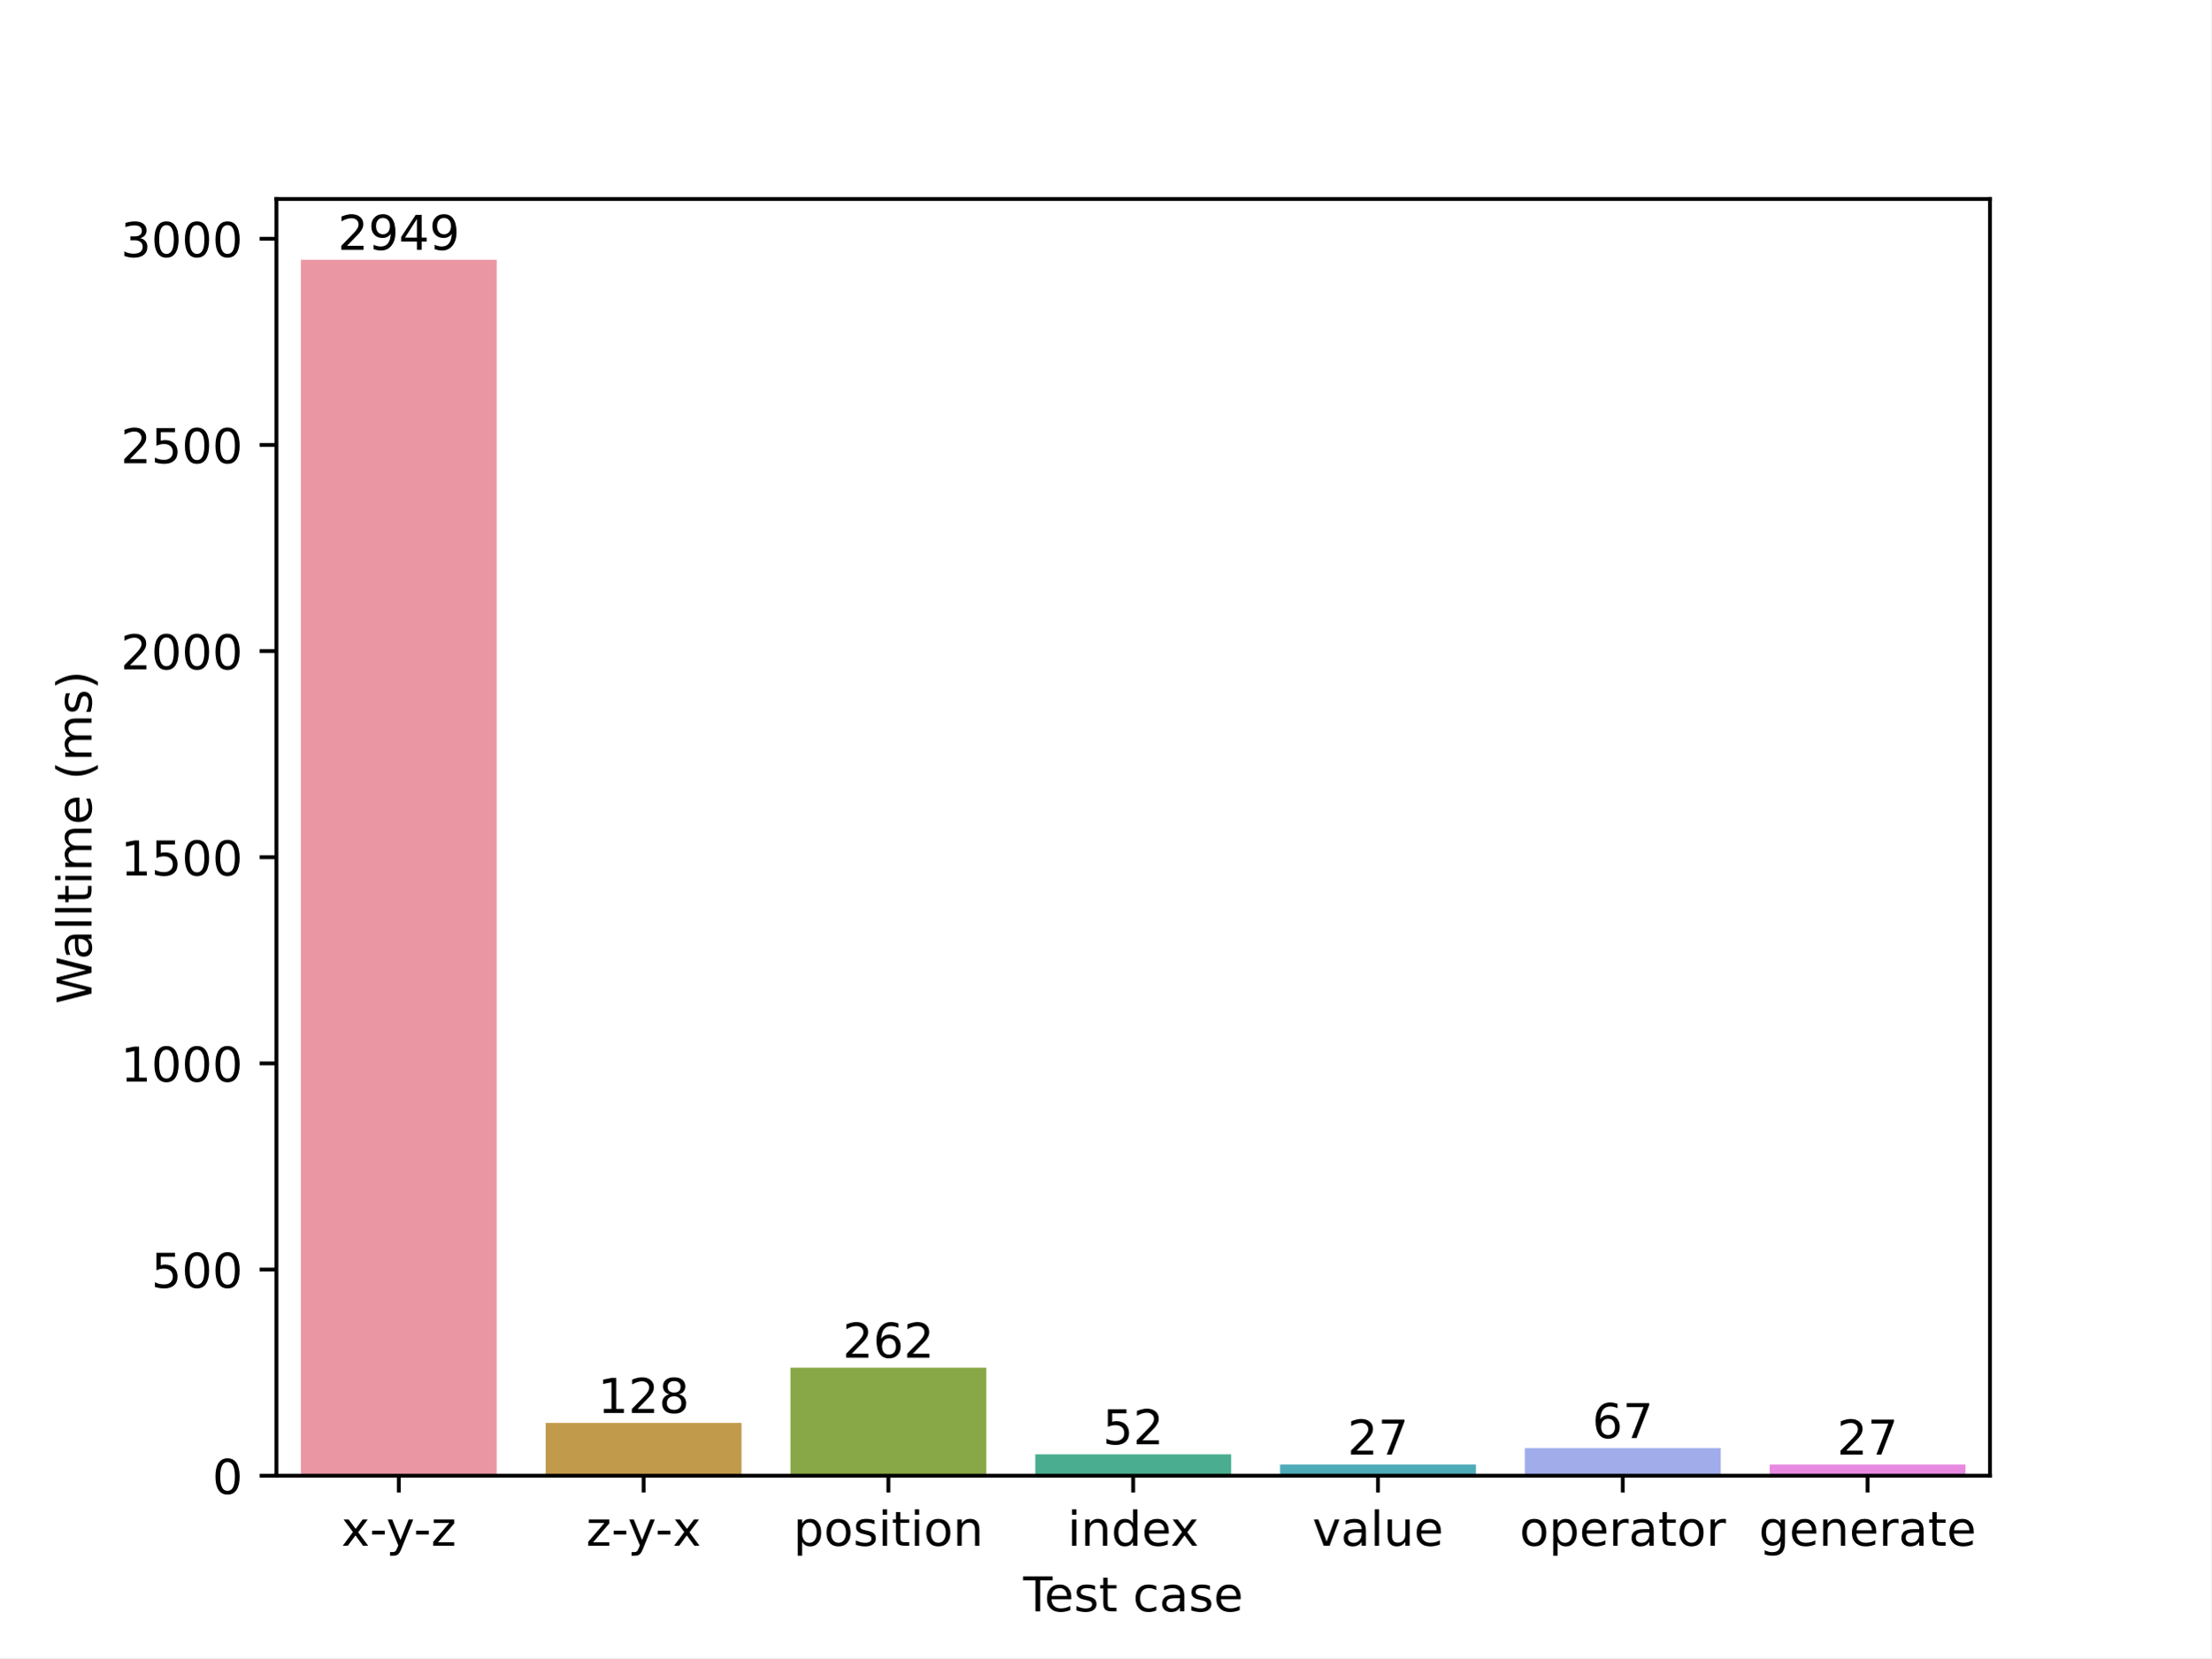
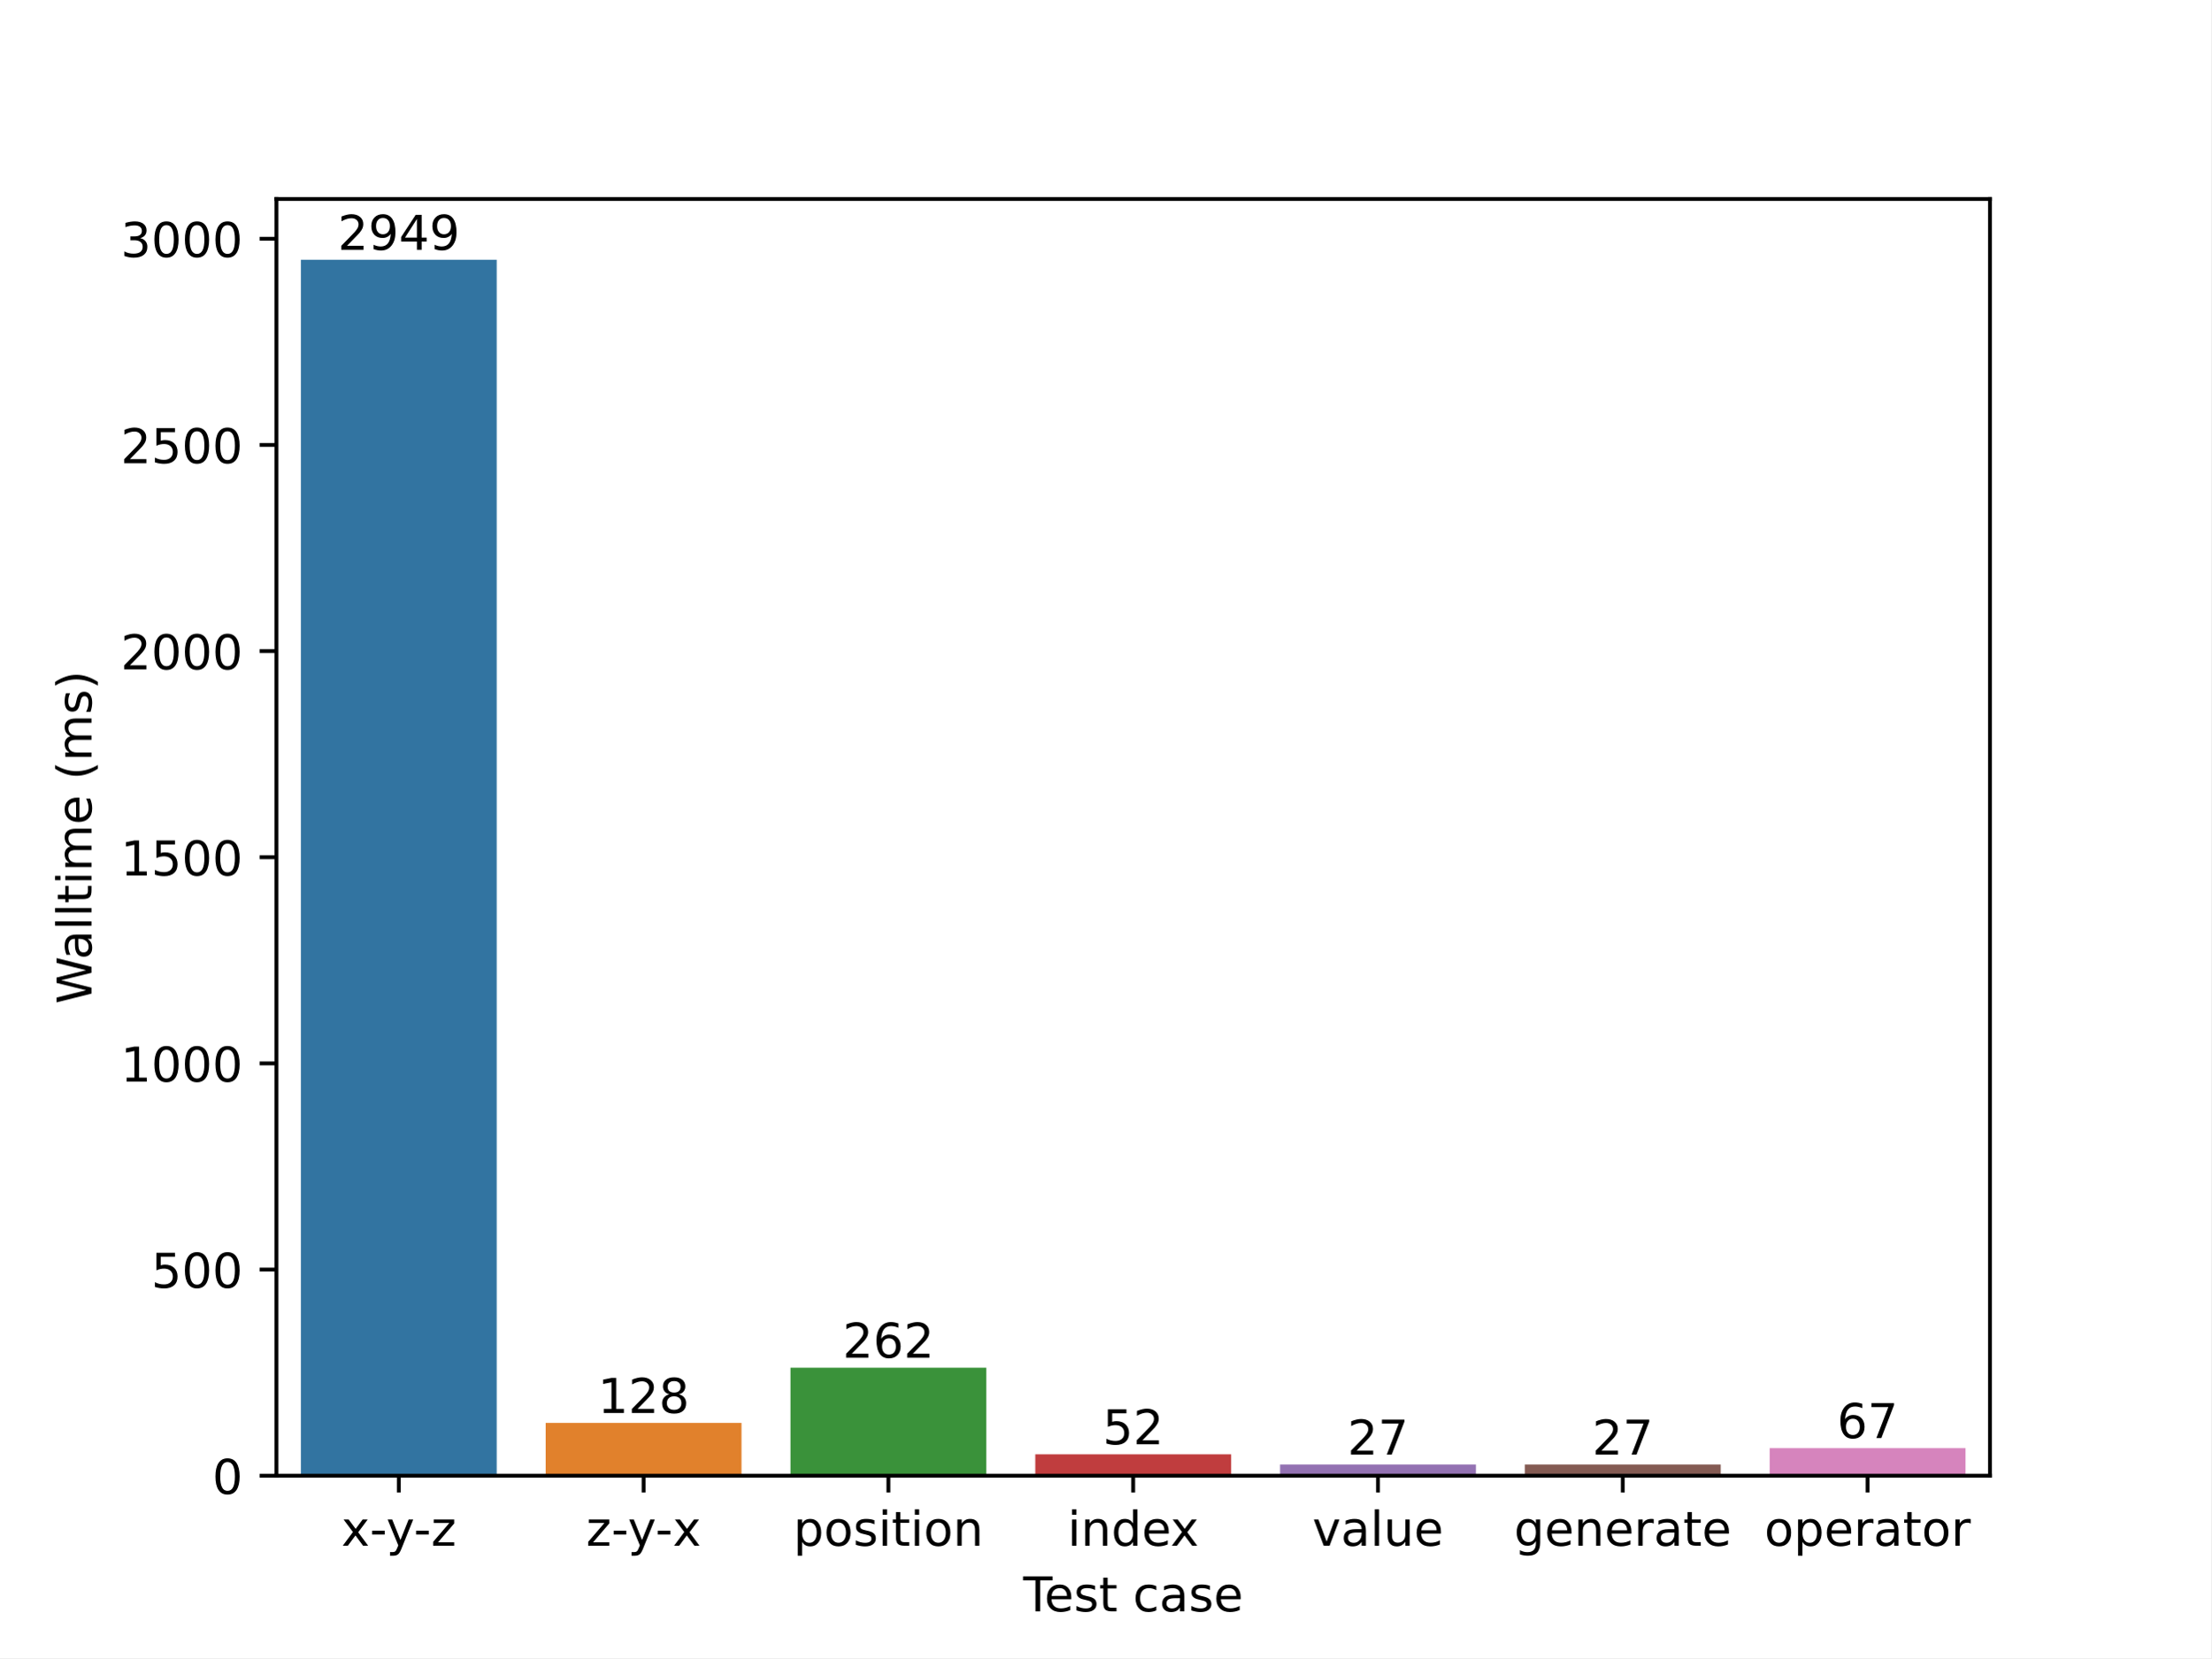
<svg xmlns="http://www.w3.org/2000/svg" xmlns:xlink="http://www.w3.org/1999/xlink" width="460.8pt" height="345.6pt" viewBox="0 0 460.8 345.6" version="1.1">
  <defs>
    <style type="text/css">*{stroke-linejoin: round; stroke-linecap: butt}</style>
  </defs>
  <g id="figure_1">
    <g id="patch_1">
      <path d="M 0 345.6  L 460.8 345.6  L 460.8 0  L 0 0  z " style="fill: #ffffff" />
    </g>
    <g id="axes_1">
      <g id="patch_2">
        <path d="M 57.6 307.584  L 414.72 307.584  L 414.72 41.472  L 57.6 41.472  z " style="fill: #ffffff" />
      </g>
      <g id="patch_3">
-         <path d="M 62.702 307.584  L 103.515 307.584  L 103.515 54.144  L 62.702 54.144  z " clip-path="url(#p361989923f)" style="fill: #ea96a3" />
+         <path d="M 62.702 307.584  L 103.515 307.584  L 103.515 54.144  L 62.702 54.144  z " clip-path="url(#pf666630406)" style="fill: #3274a1" />
      </g>
      <g id="patch_4">
-         <path d="M 113.719 307.584  L 154.533 307.584  L 154.533 296.584  L 113.719 296.584  z " clip-path="url(#p361989923f)" style="fill: #c29a4b" />
+         <path d="M 113.719 307.584  L 154.533 307.584  L 154.533 296.584  L 113.719 296.584  z " clip-path="url(#pf666630406)" style="fill: #e1812c" />
      </g>
      <g id="patch_5">
-         <path d="M 164.736 307.584  L 205.55 307.584  L 205.55 285.067  L 164.736 285.067  z " clip-path="url(#p361989923f)" style="fill: #88a746" />
+         <path d="M 164.736 307.584  L 205.55 307.584  L 205.55 285.067  L 164.736 285.067  z " clip-path="url(#pf666630406)" style="fill: #3a923a" />
      </g>
      <g id="patch_6">
-         <path d="M 215.753 307.584  L 256.567 307.584  L 256.567 303.115  L 215.753 303.115  z " clip-path="url(#p361989923f)" style="fill: #4aad8f" />
+         <path d="M 215.753 307.584  L 256.567 307.584  L 256.567 303.115  L 215.753 303.115  z " clip-path="url(#pf666630406)" style="fill: #c03d3e" />
      </g>
      <g id="patch_7">
-         <path d="M 266.77 307.584  L 307.584 307.584  L 307.584 305.264  L 266.77 305.264  z " clip-path="url(#p361989923f)" style="fill: #4eabb8" />
+         <path d="M 266.77 307.584  L 307.584 307.584  L 307.584 305.264  L 266.77 305.264  z " clip-path="url(#pf666630406)" style="fill: #9372b2" />
      </g>
      <g id="patch_8">
-         <path d="M 317.787 307.584  L 358.601 307.584  L 358.601 301.826  L 317.787 301.826  z " clip-path="url(#p361989923f)" style="fill: #a0adea" />
+         <path d="M 317.787 307.584  L 358.601 307.584  L 358.601 305.264  L 317.787 305.264  z " clip-path="url(#pf666630406)" style="fill: #845b53" />
      </g>
      <g id="patch_9">
-         <path d="M 368.805 307.584  L 409.618 307.584  L 409.618 305.264  L 368.805 305.264  z " clip-path="url(#p361989923f)" style="fill: #e78ae0" />
+         <path d="M 368.805 307.584  L 409.618 307.584  L 409.618 301.826  L 368.805 301.826  z " clip-path="url(#pf666630406)" style="fill: #d684bd" />
      </g>
      <g id="matplotlib.axis_1">
        <g id="xtick_1">
          <g id="line2d_1">
            <defs>
-               <path id="maf562fe279" d="M 0 0  L 0 3.5  " style="stroke: #000000; stroke-width: 0.8" />
+               <path id="m573d199647" d="M 0 0  L 0 3.5  " style="stroke: #000000; stroke-width: 0.8" />
            </defs>
            <g>
-               <use xlink:href="#maf562fe279" x="83.109" y="307.584" style="stroke: #000000; stroke-width: 0.8" />
+               <use xlink:href="#m573d199647" x="83.109" y="307.584" style="stroke: #000000; stroke-width: 0.8" />
            </g>
          </g>
          <g id="text_1">
            <g transform="translate(71.13279 322.1824)scale(0.1 -0.1)">
              <defs>
                <path id="DejaVuSans-78" d="M 3513 3500  L 2247 1797  L 3578 0  L 2900 0  L 1881 1375  L 863 0  L 184 0  L 1544 1831  L 300 3500  L 978 3500  L 1906 2253  L 2834 3500  L 3513 3500  z " transform="scale(0.015625)" />
                <path id="DejaVuSans-2d" d="M 313 2009  L 1997 2009  L 1997 1497  L 313 1497  L 313 2009  z " transform="scale(0.015625)" />
                <path id="DejaVuSans-79" d="M 2059 -325  Q 1816 -950 1584 -1140  Q 1353 -1331 966 -1331  L 506 -1331  L 506 -850  L 844 -850  Q 1081 -850 1212 -737  Q 1344 -625 1503 -206  L 1606 56  L 191 3500  L 800 3500  L 1894 763  L 2988 3500  L 3597 3500  L 2059 -325  z " transform="scale(0.015625)" />
                <path id="DejaVuSans-7a" d="M 353 3500  L 3084 3500  L 3084 2975  L 922 459  L 3084 459  L 3084 0  L 275 0  L 275 525  L 2438 3041  L 353 3041  L 353 3500  z " transform="scale(0.015625)" />
              </defs>
              <use xlink:href="#DejaVuSans-78" />
              <use xlink:href="#DejaVuSans-2d" x="59.18" />
              <use xlink:href="#DejaVuSans-79" x="93.514" />
              <use xlink:href="#DejaVuSans-2d" x="150.943" />
              <use xlink:href="#DejaVuSans-7a" x="187.027" />
            </g>
          </g>
        </g>
        <g id="xtick_2">
          <g id="line2d_2">
            <g>
-               <use xlink:href="#maf562fe279" x="134.126" y="307.584" style="stroke: #000000; stroke-width: 0.8" />
+               <use xlink:href="#m573d199647" x="134.126" y="307.584" style="stroke: #000000; stroke-width: 0.8" />
            </g>
          </g>
          <g id="text_2">
            <g transform="translate(122.1499 322.1824)scale(0.1 -0.1)">
              <use xlink:href="#DejaVuSans-7a" />
              <use xlink:href="#DejaVuSans-2d" x="52.49" />
              <use xlink:href="#DejaVuSans-79" x="86.824" />
              <use xlink:href="#DejaVuSans-2d" x="144.254" />
              <use xlink:href="#DejaVuSans-78" x="180.338" />
            </g>
          </g>
        </g>
        <g id="xtick_3">
          <g id="line2d_3">
            <g>
-               <use xlink:href="#maf562fe279" x="185.143" y="307.584" style="stroke: #000000; stroke-width: 0.8" />
+               <use xlink:href="#m573d199647" x="185.143" y="307.584" style="stroke: #000000; stroke-width: 0.8" />
            </g>
          </g>
          <g id="text_3">
            <g transform="translate(165.3382 322.1824)scale(0.1 -0.1)">
              <defs>
                <path id="DejaVuSans-70" d="M 1159 525  L 1159 -1331  L 581 -1331  L 581 3500  L 1159 3500  L 1159 2969  Q 1341 3281 1617 3432  Q 1894 3584 2278 3584  Q 2916 3584 3314 3078  Q 3713 2572 3713 1747  Q 3713 922 3314 415  Q 2916 -91 2278 -91  Q 1894 -91 1617 61  Q 1341 213 1159 525  z M 3116 1747  Q 3116 2381 2855 2742  Q 2594 3103 2138 3103  Q 1681 3103 1420 2742  Q 1159 2381 1159 1747  Q 1159 1113 1420 752  Q 1681 391 2138 391  Q 2594 391 2855 752  Q 3116 1113 3116 1747  z " transform="scale(0.015625)" />
                <path id="DejaVuSans-6f" d="M 1959 3097  Q 1497 3097 1228 2736  Q 959 2375 959 1747  Q 959 1119 1226 758  Q 1494 397 1959 397  Q 2419 397 2687 759  Q 2956 1122 2956 1747  Q 2956 2369 2687 2733  Q 2419 3097 1959 3097  z M 1959 3584  Q 2709 3584 3137 3096  Q 3566 2609 3566 1747  Q 3566 888 3137 398  Q 2709 -91 1959 -91  Q 1206 -91 779 398  Q 353 888 353 1747  Q 353 2609 779 3096  Q 1206 3584 1959 3584  z " transform="scale(0.015625)" />
                <path id="DejaVuSans-73" d="M 2834 3397  L 2834 2853  Q 2591 2978 2328 3040  Q 2066 3103 1784 3103  Q 1356 3103 1142 2972  Q 928 2841 928 2578  Q 928 2378 1081 2264  Q 1234 2150 1697 2047  L 1894 2003  Q 2506 1872 2764 1633  Q 3022 1394 3022 966  Q 3022 478 2636 193  Q 2250 -91 1575 -91  Q 1294 -91 989 -36  Q 684 19 347 128  L 347 722  Q 666 556 975 473  Q 1284 391 1588 391  Q 1994 391 2212 530  Q 2431 669 2431 922  Q 2431 1156 2273 1281  Q 2116 1406 1581 1522  L 1381 1569  Q 847 1681 609 1914  Q 372 2147 372 2553  Q 372 3047 722 3315  Q 1072 3584 1716 3584  Q 2034 3584 2315 3537  Q 2597 3491 2834 3397  z " transform="scale(0.015625)" />
                <path id="DejaVuSans-69" d="M 603 3500  L 1178 3500  L 1178 0  L 603 0  L 603 3500  z M 603 4863  L 1178 4863  L 1178 4134  L 603 4134  L 603 4863  z " transform="scale(0.015625)" />
                <path id="DejaVuSans-74" d="M 1172 4494  L 1172 3500  L 2356 3500  L 2356 3053  L 1172 3053  L 1172 1153  Q 1172 725 1289 603  Q 1406 481 1766 481  L 2356 481  L 2356 0  L 1766 0  Q 1100 0 847 248  Q 594 497 594 1153  L 594 3053  L 172 3053  L 172 3500  L 594 3500  L 594 4494  L 1172 4494  z " transform="scale(0.015625)" />
                <path id="DejaVuSans-6e" d="M 3513 2113  L 3513 0  L 2938 0  L 2938 2094  Q 2938 2591 2744 2837  Q 2550 3084 2163 3084  Q 1697 3084 1428 2787  Q 1159 2491 1159 1978  L 1159 0  L 581 0  L 581 3500  L 1159 3500  L 1159 2956  Q 1366 3272 1645 3428  Q 1925 3584 2291 3584  Q 2894 3584 3203 3211  Q 3513 2838 3513 2113  z " transform="scale(0.015625)" />
              </defs>
              <use xlink:href="#DejaVuSans-70" />
              <use xlink:href="#DejaVuSans-6f" x="63.477" />
              <use xlink:href="#DejaVuSans-73" x="124.658" />
              <use xlink:href="#DejaVuSans-69" x="176.758" />
              <use xlink:href="#DejaVuSans-74" x="204.541" />
              <use xlink:href="#DejaVuSans-69" x="243.75" />
              <use xlink:href="#DejaVuSans-6f" x="271.533" />
              <use xlink:href="#DejaVuSans-6e" x="332.715" />
            </g>
          </g>
        </g>
        <g id="xtick_4">
          <g id="line2d_4">
            <g>
-               <use xlink:href="#maf562fe279" x="236.16" y="307.584" style="stroke: #000000; stroke-width: 0.8" />
+               <use xlink:href="#m573d199647" x="236.16" y="307.584" style="stroke: #000000; stroke-width: 0.8" />
            </g>
          </g>
          <g id="text_4">
            <g transform="translate(222.4795 322.1824)scale(0.1 -0.1)">
              <defs>
                <path id="DejaVuSans-64" d="M 2906 2969  L 2906 4863  L 3481 4863  L 3481 0  L 2906 0  L 2906 525  Q 2725 213 2448 61  Q 2172 -91 1784 -91  Q 1150 -91 751 415  Q 353 922 353 1747  Q 353 2572 751 3078  Q 1150 3584 1784 3584  Q 2172 3584 2448 3432  Q 2725 3281 2906 2969  z M 947 1747  Q 947 1113 1208 752  Q 1469 391 1925 391  Q 2381 391 2643 752  Q 2906 1113 2906 1747  Q 2906 2381 2643 2742  Q 2381 3103 1925 3103  Q 1469 3103 1208 2742  Q 947 2381 947 1747  z " transform="scale(0.015625)" />
                <path id="DejaVuSans-65" d="M 3597 1894  L 3597 1613  L 953 1613  Q 991 1019 1311 708  Q 1631 397 2203 397  Q 2534 397 2845 478  Q 3156 559 3463 722  L 3463 178  Q 3153 47 2828 -22  Q 2503 -91 2169 -91  Q 1331 -91 842 396  Q 353 884 353 1716  Q 353 2575 817 3079  Q 1281 3584 2069 3584  Q 2775 3584 3186 3129  Q 3597 2675 3597 1894  z M 3022 2063  Q 3016 2534 2758 2815  Q 2500 3097 2075 3097  Q 1594 3097 1305 2825  Q 1016 2553 972 2059  L 3022 2063  z " transform="scale(0.015625)" />
              </defs>
              <use xlink:href="#DejaVuSans-69" />
              <use xlink:href="#DejaVuSans-6e" x="27.783" />
              <use xlink:href="#DejaVuSans-64" x="91.162" />
              <use xlink:href="#DejaVuSans-65" x="154.639" />
              <use xlink:href="#DejaVuSans-78" x="214.412" />
            </g>
          </g>
        </g>
        <g id="xtick_5">
          <g id="line2d_5">
            <g>
-               <use xlink:href="#maf562fe279" x="287.177" y="307.584" style="stroke: #000000; stroke-width: 0.8" />
+               <use xlink:href="#m573d199647" x="287.177" y="307.584" style="stroke: #000000; stroke-width: 0.8" />
            </g>
          </g>
          <g id="text_5">
            <g transform="translate(273.5193 322.1824)scale(0.1 -0.1)">
              <defs>
                <path id="DejaVuSans-76" d="M 191 3500  L 800 3500  L 1894 563  L 2988 3500  L 3597 3500  L 2284 0  L 1503 0  L 191 3500  z " transform="scale(0.015625)" />
                <path id="DejaVuSans-61" d="M 2194 1759  Q 1497 1759 1228 1600  Q 959 1441 959 1056  Q 959 750 1161 570  Q 1363 391 1709 391  Q 2188 391 2477 730  Q 2766 1069 2766 1631  L 2766 1759  L 2194 1759  z M 3341 1997  L 3341 0  L 2766 0  L 2766 531  Q 2569 213 2275 61  Q 1981 -91 1556 -91  Q 1019 -91 701 211  Q 384 513 384 1019  Q 384 1609 779 1909  Q 1175 2209 1959 2209  L 2766 2209  L 2766 2266  Q 2766 2663 2505 2880  Q 2244 3097 1772 3097  Q 1472 3097 1187 3025  Q 903 2953 641 2809  L 641 3341  Q 956 3463 1253 3523  Q 1550 3584 1831 3584  Q 2591 3584 2966 3190  Q 3341 2797 3341 1997  z " transform="scale(0.015625)" />
                <path id="DejaVuSans-6c" d="M 603 4863  L 1178 4863  L 1178 0  L 603 0  L 603 4863  z " transform="scale(0.015625)" />
                <path id="DejaVuSans-75" d="M 544 1381  L 544 3500  L 1119 3500  L 1119 1403  Q 1119 906 1312 657  Q 1506 409 1894 409  Q 2359 409 2629 706  Q 2900 1003 2900 1516  L 2900 3500  L 3475 3500  L 3475 0  L 2900 0  L 2900 538  Q 2691 219 2414 64  Q 2138 -91 1772 -91  Q 1169 -91 856 284  Q 544 659 544 1381  z M 1991 3584  L 1991 3584  z " transform="scale(0.015625)" />
              </defs>
              <use xlink:href="#DejaVuSans-76" />
              <use xlink:href="#DejaVuSans-61" x="59.18" />
              <use xlink:href="#DejaVuSans-6c" x="120.459" />
              <use xlink:href="#DejaVuSans-75" x="148.242" />
              <use xlink:href="#DejaVuSans-65" x="211.621" />
            </g>
          </g>
        </g>
        <g id="xtick_6">
          <g id="line2d_6">
            <g>
-               <use xlink:href="#maf562fe279" x="338.194" y="307.584" style="stroke: #000000; stroke-width: 0.8" />
+               <use xlink:href="#m573d199647" x="338.194" y="307.584" style="stroke: #000000; stroke-width: 0.8" />
            </g>
          </g>
          <g id="text_6">
-             <g transform="translate(316.6896 322.1824)scale(0.1 -0.1)">
-               <defs>
+             <g transform="translate(315.5419 322.1824)scale(0.1 -0.1)">
+               <defs>
+                 <path id="DejaVuSans-67" d="M 2906 1791  Q 2906 2416 2648 2759  Q 2391 3103 1925 3103  Q 1463 3103 1205 2759  Q 947 2416 947 1791  Q 947 1169 1205 825  Q 1463 481 1925 481  Q 2391 481 2648 825  Q 2906 1169 2906 1791  z M 3481 434  Q 3481 -459 3084 -895  Q 2688 -1331 1869 -1331  Q 1566 -1331 1297 -1286  Q 1028 -1241 775 -1147  L 775 -588  Q 1028 -725 1275 -790  Q 1522 -856 1778 -856  Q 2344 -856 2625 -561  Q 2906 -266 2906 331  L 2906 616  Q 2728 306 2450 153  Q 2172 0 1784 0  Q 1141 0 747 490  Q 353 981 353 1791  Q 353 2603 747 3093  Q 1141 3584 1784 3584  Q 2172 3584 2450 3431  Q 2728 3278 2906 2969  L 2906 3500  L 3481 3500  L 3481 434  z " transform="scale(0.015625)" />
                <path id="DejaVuSans-72" d="M 2631 2963  Q 2534 3019 2420 3045  Q 2306 3072 2169 3072  Q 1681 3072 1420 2755  Q 1159 2438 1159 1844  L 1159 0  L 581 0  L 581 3500  L 1159 3500  L 1159 2956  Q 1341 3275 1631 3429  Q 1922 3584 2338 3584  Q 2397 3584 2469 3576  Q 2541 3569 2628 3553  L 2631 2963  z " transform="scale(0.015625)" />
              </defs>
+               <use xlink:href="#DejaVuSans-67" />
+               <use xlink:href="#DejaVuSans-65" x="63.477" />
+               <use xlink:href="#DejaVuSans-6e" x="125" />
+               <use xlink:href="#DejaVuSans-65" x="188.379" />
+               <use xlink:href="#DejaVuSans-72" x="249.902" />
+               <use xlink:href="#DejaVuSans-61" x="291.016" />
+               <use xlink:href="#DejaVuSans-74" x="352.295" />
+               <use xlink:href="#DejaVuSans-65" x="391.504" />
+             </g>
+           </g>
+         </g>
+         <g id="xtick_7">
+           <g id="line2d_7">
+             <g>
+               <use xlink:href="#m573d199647" x="389.211" y="307.584" style="stroke: #000000; stroke-width: 0.8" />
+             </g>
+           </g>
+           <g id="text_7">
+             <g transform="translate(367.7067 322.1824)scale(0.1 -0.1)">
              <use xlink:href="#DejaVuSans-6f" />
              <use xlink:href="#DejaVuSans-70" x="61.182" />
              <use xlink:href="#DejaVuSans-65" x="124.658" />
              <use xlink:href="#DejaVuSans-72" x="186.182" />
              <use xlink:href="#DejaVuSans-61" x="227.295" />
              <use xlink:href="#DejaVuSans-74" x="288.574" />
              <use xlink:href="#DejaVuSans-6f" x="327.783" />
              <use xlink:href="#DejaVuSans-72" x="388.965" />
-             </g>
-           </g>
-         </g>
-         <g id="xtick_7">
-           <g id="line2d_7">
-             <g>
-               <use xlink:href="#maf562fe279" x="389.211" y="307.584" style="stroke: #000000; stroke-width: 0.8" />
-             </g>
-           </g>
-           <g id="text_7">
-             <g transform="translate(366.5591 322.1824)scale(0.1 -0.1)">
-               <defs>
-                 <path id="DejaVuSans-67" d="M 2906 1791  Q 2906 2416 2648 2759  Q 2391 3103 1925 3103  Q 1463 3103 1205 2759  Q 947 2416 947 1791  Q 947 1169 1205 825  Q 1463 481 1925 481  Q 2391 481 2648 825  Q 2906 1169 2906 1791  z M 3481 434  Q 3481 -459 3084 -895  Q 2688 -1331 1869 -1331  Q 1566 -1331 1297 -1286  Q 1028 -1241 775 -1147  L 775 -588  Q 1028 -725 1275 -790  Q 1522 -856 1778 -856  Q 2344 -856 2625 -561  Q 2906 -266 2906 331  L 2906 616  Q 2728 306 2450 153  Q 2172 0 1784 0  Q 1141 0 747 490  Q 353 981 353 1791  Q 353 2603 747 3093  Q 1141 3584 1784 3584  Q 2172 3584 2450 3431  Q 2728 3278 2906 2969  L 2906 3500  L 3481 3500  L 3481 434  z " transform="scale(0.015625)" />
-               </defs>
-               <use xlink:href="#DejaVuSans-67" />
-               <use xlink:href="#DejaVuSans-65" x="63.477" />
-               <use xlink:href="#DejaVuSans-6e" x="125" />
-               <use xlink:href="#DejaVuSans-65" x="188.379" />
-               <use xlink:href="#DejaVuSans-72" x="249.902" />
-               <use xlink:href="#DejaVuSans-61" x="291.016" />
-               <use xlink:href="#DejaVuSans-74" x="352.295" />
-               <use xlink:href="#DejaVuSans-65" x="391.504" />
            </g>
          </g>
        </g>
        <g id="text_8">
          <g transform="translate(213.2311 335.8606)scale(0.1 -0.1)">
            <defs>
              <path id="DejaVuSans-54" d="M -19 4666  L 3928 4666  L 3928 4134  L 2272 4134  L 2272 0  L 1638 0  L 1638 4134  L -19 4134  L -19 4666  z " transform="scale(0.015625)" />
              <path id="DejaVuSans-20" transform="scale(0.015625)" />
              <path id="DejaVuSans-63" d="M 3122 3366  L 3122 2828  Q 2878 2963 2633 3030  Q 2388 3097 2138 3097  Q 1578 3097 1268 2742  Q 959 2388 959 1747  Q 959 1106 1268 751  Q 1578 397 2138 397  Q 2388 397 2633 464  Q 2878 531 3122 666  L 3122 134  Q 2881 22 2623 -34  Q 2366 -91 2075 -91  Q 1284 -91 818 406  Q 353 903 353 1747  Q 353 2603 823 3093  Q 1294 3584 2113 3584  Q 2378 3584 2631 3529  Q 2884 3475 3122 3366  z " transform="scale(0.015625)" />
            </defs>
            <use xlink:href="#DejaVuSans-54" />
            <use xlink:href="#DejaVuSans-65" x="44.084" />
            <use xlink:href="#DejaVuSans-73" x="105.607" />
            <use xlink:href="#DejaVuSans-74" x="157.707" />
            <use xlink:href="#DejaVuSans-20" x="196.916" />
            <use xlink:href="#DejaVuSans-63" x="228.703" />
            <use xlink:href="#DejaVuSans-61" x="283.684" />
            <use xlink:href="#DejaVuSans-73" x="344.963" />
            <use xlink:href="#DejaVuSans-65" x="397.062" />
          </g>
        </g>
      </g>
      <g id="matplotlib.axis_2">
        <g id="ytick_1">
          <g id="line2d_8">
            <defs>
-               <path id="ma3caa45ec6" d="M 0 0  L -3.5 0  " style="stroke: #000000; stroke-width: 0.8" />
+               <path id="m9612464b03" d="M 0 0  L -3.5 0  " style="stroke: #000000; stroke-width: 0.8" />
            </defs>
            <g>
-               <use xlink:href="#ma3caa45ec6" x="57.6" y="307.584" style="stroke: #000000; stroke-width: 0.8" />
+               <use xlink:href="#m9612464b03" x="57.6" y="307.584" style="stroke: #000000; stroke-width: 0.8" />
            </g>
          </g>
          <g id="text_9">
            <g transform="translate(44.2375 311.3832)scale(0.1 -0.1)">
              <defs>
                <path id="DejaVuSans-30" d="M 2034 4250  Q 1547 4250 1301 3770  Q 1056 3291 1056 2328  Q 1056 1369 1301 889  Q 1547 409 2034 409  Q 2525 409 2770 889  Q 3016 1369 3016 2328  Q 3016 3291 2770 3770  Q 2525 4250 2034 4250  z M 2034 4750  Q 2819 4750 3233 4129  Q 3647 3509 3647 2328  Q 3647 1150 3233 529  Q 2819 -91 2034 -91  Q 1250 -91 836 529  Q 422 1150 422 2328  Q 422 3509 836 4129  Q 1250 4750 2034 4750  z " transform="scale(0.015625)" />
              </defs>
              <use xlink:href="#DejaVuSans-30" />
            </g>
          </g>
        </g>
        <g id="ytick_2">
          <g id="line2d_9">
            <g>
-               <use xlink:href="#ma3caa45ec6" x="57.6" y="264.614" style="stroke: #000000; stroke-width: 0.8" />
+               <use xlink:href="#m9612464b03" x="57.6" y="264.614" style="stroke: #000000; stroke-width: 0.8" />
            </g>
          </g>
          <g id="text_10">
            <g transform="translate(31.5125 268.4127)scale(0.1 -0.1)">
              <defs>
                <path id="DejaVuSans-35" d="M 691 4666  L 3169 4666  L 3169 4134  L 1269 4134  L 1269 2991  Q 1406 3038 1543 3061  Q 1681 3084 1819 3084  Q 2600 3084 3056 2656  Q 3513 2228 3513 1497  Q 3513 744 3044 326  Q 2575 -91 1722 -91  Q 1428 -91 1123 -41  Q 819 9 494 109  L 494 744  Q 775 591 1075 516  Q 1375 441 1709 441  Q 2250 441 2565 725  Q 2881 1009 2881 1497  Q 2881 1984 2565 2268  Q 2250 2553 1709 2553  Q 1456 2553 1204 2497  Q 953 2441 691 2322  L 691 4666  z " transform="scale(0.015625)" />
              </defs>
              <use xlink:href="#DejaVuSans-35" />
              <use xlink:href="#DejaVuSans-30" x="63.623" />
              <use xlink:href="#DejaVuSans-30" x="127.246" />
            </g>
          </g>
        </g>
        <g id="ytick_3">
          <g id="line2d_10">
            <g>
-               <use xlink:href="#ma3caa45ec6" x="57.6" y="221.643" style="stroke: #000000; stroke-width: 0.8" />
+               <use xlink:href="#m9612464b03" x="57.6" y="221.643" style="stroke: #000000; stroke-width: 0.8" />
            </g>
          </g>
          <g id="text_11">
            <g transform="translate(25.15 225.4422)scale(0.1 -0.1)">
              <defs>
                <path id="DejaVuSans-31" d="M 794 531  L 1825 531  L 1825 4091  L 703 3866  L 703 4441  L 1819 4666  L 2450 4666  L 2450 531  L 3481 531  L 3481 0  L 794 0  L 794 531  z " transform="scale(0.015625)" />
              </defs>
              <use xlink:href="#DejaVuSans-31" />
              <use xlink:href="#DejaVuSans-30" x="63.623" />
              <use xlink:href="#DejaVuSans-30" x="127.246" />
              <use xlink:href="#DejaVuSans-30" x="190.869" />
            </g>
          </g>
        </g>
        <g id="ytick_4">
          <g id="line2d_11">
            <g>
-               <use xlink:href="#ma3caa45ec6" x="57.6" y="178.673" style="stroke: #000000; stroke-width: 0.8" />
+               <use xlink:href="#m9612464b03" x="57.6" y="178.673" style="stroke: #000000; stroke-width: 0.8" />
            </g>
          </g>
          <g id="text_12">
            <g transform="translate(25.15 182.4717)scale(0.1 -0.1)">
              <use xlink:href="#DejaVuSans-31" />
              <use xlink:href="#DejaVuSans-35" x="63.623" />
              <use xlink:href="#DejaVuSans-30" x="127.246" />
              <use xlink:href="#DejaVuSans-30" x="190.869" />
            </g>
          </g>
        </g>
        <g id="ytick_5">
          <g id="line2d_12">
            <g>
-               <use xlink:href="#ma3caa45ec6" x="57.6" y="135.702" style="stroke: #000000; stroke-width: 0.8" />
+               <use xlink:href="#m9612464b03" x="57.6" y="135.702" style="stroke: #000000; stroke-width: 0.8" />
            </g>
          </g>
          <g id="text_13">
            <g transform="translate(25.15 139.5012)scale(0.1 -0.1)">
              <defs>
                <path id="DejaVuSans-32" d="M 1228 531  L 3431 531  L 3431 0  L 469 0  L 469 531  Q 828 903 1448 1529  Q 2069 2156 2228 2338  Q 2531 2678 2651 2914  Q 2772 3150 2772 3378  Q 2772 3750 2511 3984  Q 2250 4219 1831 4219  Q 1534 4219 1204 4116  Q 875 4013 500 3803  L 500 4441  Q 881 4594 1212 4672  Q 1544 4750 1819 4750  Q 2544 4750 2975 4387  Q 3406 4025 3406 3419  Q 3406 3131 3298 2873  Q 3191 2616 2906 2266  Q 2828 2175 2409 1742  Q 1991 1309 1228 531  z " transform="scale(0.015625)" />
              </defs>
              <use xlink:href="#DejaVuSans-32" />
              <use xlink:href="#DejaVuSans-30" x="63.623" />
              <use xlink:href="#DejaVuSans-30" x="127.246" />
              <use xlink:href="#DejaVuSans-30" x="190.869" />
            </g>
          </g>
        </g>
        <g id="ytick_6">
          <g id="line2d_13">
            <g>
-               <use xlink:href="#ma3caa45ec6" x="57.6" y="92.732" style="stroke: #000000; stroke-width: 0.8" />
+               <use xlink:href="#m9612464b03" x="57.6" y="92.732" style="stroke: #000000; stroke-width: 0.8" />
            </g>
          </g>
          <g id="text_14">
            <g transform="translate(25.15 96.53073)scale(0.1 -0.1)">
              <use xlink:href="#DejaVuSans-32" />
              <use xlink:href="#DejaVuSans-35" x="63.623" />
              <use xlink:href="#DejaVuSans-30" x="127.246" />
              <use xlink:href="#DejaVuSans-30" x="190.869" />
            </g>
          </g>
        </g>
        <g id="ytick_7">
          <g id="line2d_14">
            <g>
-               <use xlink:href="#ma3caa45ec6" x="57.6" y="49.761" style="stroke: #000000; stroke-width: 0.8" />
+               <use xlink:href="#m9612464b03" x="57.6" y="49.761" style="stroke: #000000; stroke-width: 0.8" />
            </g>
          </g>
          <g id="text_15">
            <g transform="translate(25.15 53.56023)scale(0.1 -0.1)">
              <defs>
                <path id="DejaVuSans-33" d="M 2597 2516  Q 3050 2419 3304 2112  Q 3559 1806 3559 1356  Q 3559 666 3084 287  Q 2609 -91 1734 -91  Q 1441 -91 1130 -33  Q 819 25 488 141  L 488 750  Q 750 597 1062 519  Q 1375 441 1716 441  Q 2309 441 2620 675  Q 2931 909 2931 1356  Q 2931 1769 2642 2001  Q 2353 2234 1838 2234  L 1294 2234  L 1294 2753  L 1863 2753  Q 2328 2753 2575 2939  Q 2822 3125 2822 3475  Q 2822 3834 2567 4026  Q 2313 4219 1838 4219  Q 1578 4219 1281 4162  Q 984 4106 628 3988  L 628 4550  Q 988 4650 1302 4700  Q 1616 4750 1894 4750  Q 2613 4750 3031 4423  Q 3450 4097 3450 3541  Q 3450 3153 3228 2886  Q 3006 2619 2597 2516  z " transform="scale(0.015625)" />
              </defs>
              <use xlink:href="#DejaVuSans-33" />
              <use xlink:href="#DejaVuSans-30" x="63.623" />
              <use xlink:href="#DejaVuSans-30" x="127.246" />
              <use xlink:href="#DejaVuSans-30" x="190.869" />
            </g>
          </g>
        </g>
        <g id="text_16">
          <g transform="translate(19.07031 209.2569)rotate(-90)scale(0.1 -0.1)">
            <defs>
              <path id="DejaVuSans-57" d="M 213 4666  L 850 4666  L 1831 722  L 2809 4666  L 3519 4666  L 4500 722  L 5478 4666  L 6119 4666  L 4947 0  L 4153 0  L 3169 4050  L 2175 0  L 1381 0  L 213 4666  z " transform="scale(0.015625)" />
              <path id="DejaVuSans-6d" d="M 3328 2828  Q 3544 3216 3844 3400  Q 4144 3584 4550 3584  Q 5097 3584 5394 3201  Q 5691 2819 5691 2113  L 5691 0  L 5113 0  L 5113 2094  Q 5113 2597 4934 2840  Q 4756 3084 4391 3084  Q 3944 3084 3684 2787  Q 3425 2491 3425 1978  L 3425 0  L 2847 0  L 2847 2094  Q 2847 2600 2669 2842  Q 2491 3084 2119 3084  Q 1678 3084 1418 2786  Q 1159 2488 1159 1978  L 1159 0  L 581 0  L 581 3500  L 1159 3500  L 1159 2956  Q 1356 3278 1631 3431  Q 1906 3584 2284 3584  Q 2666 3584 2933 3390  Q 3200 3197 3328 2828  z " transform="scale(0.015625)" />
              <path id="DejaVuSans-28" d="M 1984 4856  Q 1566 4138 1362 3434  Q 1159 2731 1159 2009  Q 1159 1288 1364 580  Q 1569 -128 1984 -844  L 1484 -844  Q 1016 -109 783 600  Q 550 1309 550 2009  Q 550 2706 781 3412  Q 1013 4119 1484 4856  L 1984 4856  z " transform="scale(0.015625)" />
              <path id="DejaVuSans-29" d="M 513 4856  L 1013 4856  Q 1481 4119 1714 3412  Q 1947 2706 1947 2009  Q 1947 1309 1714 600  Q 1481 -109 1013 -844  L 513 -844  Q 928 -128 1133 580  Q 1338 1288 1338 2009  Q 1338 2731 1133 3434  Q 928 4138 513 4856  z " transform="scale(0.015625)" />
            </defs>
            <use xlink:href="#DejaVuSans-57" />
            <use xlink:href="#DejaVuSans-61" x="92.502" />
            <use xlink:href="#DejaVuSans-6c" x="153.781" />
            <use xlink:href="#DejaVuSans-6c" x="181.564" />
            <use xlink:href="#DejaVuSans-74" x="209.348" />
            <use xlink:href="#DejaVuSans-69" x="248.557" />
            <use xlink:href="#DejaVuSans-6d" x="276.34" />
            <use xlink:href="#DejaVuSans-65" x="373.752" />
            <use xlink:href="#DejaVuSans-20" x="435.275" />
            <use xlink:href="#DejaVuSans-28" x="467.062" />
            <use xlink:href="#DejaVuSans-6d" x="506.076" />
            <use xlink:href="#DejaVuSans-73" x="603.488" />
            <use xlink:href="#DejaVuSans-29" x="655.588" />
          </g>
        </g>
      </g>
      <g id="line2d_15">
-         <path clip-path="url(#p361989923f)" style="fill: none; stroke: #424242; stroke-width: 2.7; stroke-linecap: square" />
+         <path clip-path="url(#pf666630406)" style="fill: none; stroke: #424242; stroke-width: 2.7; stroke-linecap: square" />
      </g>
      <g id="line2d_16">
-         <path clip-path="url(#p361989923f)" style="fill: none; stroke: #424242; stroke-width: 2.7; stroke-linecap: square" />
+         <path clip-path="url(#pf666630406)" style="fill: none; stroke: #424242; stroke-width: 2.7; stroke-linecap: square" />
      </g>
      <g id="line2d_17">
-         <path clip-path="url(#p361989923f)" style="fill: none; stroke: #424242; stroke-width: 2.7; stroke-linecap: square" />
+         <path clip-path="url(#pf666630406)" style="fill: none; stroke: #424242; stroke-width: 2.7; stroke-linecap: square" />
      </g>
      <g id="line2d_18">
-         <path clip-path="url(#p361989923f)" style="fill: none; stroke: #424242; stroke-width: 2.7; stroke-linecap: square" />
+         <path clip-path="url(#pf666630406)" style="fill: none; stroke: #424242; stroke-width: 2.7; stroke-linecap: square" />
      </g>
      <g id="line2d_19">
-         <path clip-path="url(#p361989923f)" style="fill: none; stroke: #424242; stroke-width: 2.7; stroke-linecap: square" />
+         <path clip-path="url(#pf666630406)" style="fill: none; stroke: #424242; stroke-width: 2.7; stroke-linecap: square" />
      </g>
      <g id="line2d_20">
-         <path clip-path="url(#p361989923f)" style="fill: none; stroke: #424242; stroke-width: 2.7; stroke-linecap: square" />
+         <path clip-path="url(#pf666630406)" style="fill: none; stroke: #424242; stroke-width: 2.7; stroke-linecap: square" />
      </g>
      <g id="line2d_21">
-         <path clip-path="url(#p361989923f)" style="fill: none; stroke: #424242; stroke-width: 2.7; stroke-linecap: square" />
+         <path clip-path="url(#pf666630406)" style="fill: none; stroke: #424242; stroke-width: 2.7; stroke-linecap: square" />
      </g>
      <g id="patch_10">
        <path d="M 57.6 307.584  L 57.6 41.472  " style="fill: none; stroke: #000000; stroke-width: 0.8; stroke-linejoin: miter; stroke-linecap: square" />
      </g>
      <g id="patch_11">
        <path d="M 414.72 307.584  L 414.72 41.472  " style="fill: none; stroke: #000000; stroke-width: 0.8; stroke-linejoin: miter; stroke-linecap: square" />
      </g>
      <g id="patch_12">
        <path d="M 57.6 307.584  L 414.72 307.584  " style="fill: none; stroke: #000000; stroke-width: 0.8; stroke-linejoin: miter; stroke-linecap: square" />
      </g>
      <g id="patch_13">
        <path d="M 57.6 41.472  L 414.72 41.472  " style="fill: none; stroke: #000000; stroke-width: 0.8; stroke-linejoin: miter; stroke-linecap: square" />
      </g>
      <g id="text_17">
        <g transform="translate(70.38357 52.06431)scale(0.1 -0.1)">
          <defs>
            <path id="DejaVuSans-39" d="M 703 97  L 703 672  Q 941 559 1184 500  Q 1428 441 1663 441  Q 2288 441 2617 861  Q 2947 1281 2994 2138  Q 2813 1869 2534 1725  Q 2256 1581 1919 1581  Q 1219 1581 811 2004  Q 403 2428 403 3163  Q 403 3881 828 4315  Q 1253 4750 1959 4750  Q 2769 4750 3195 4129  Q 3622 3509 3622 2328  Q 3622 1225 3098 567  Q 2575 -91 1691 -91  Q 1453 -91 1209 -44  Q 966 3 703 97  z M 1959 2075  Q 2384 2075 2632 2365  Q 2881 2656 2881 3163  Q 2881 3666 2632 3958  Q 2384 4250 1959 4250  Q 1534 4250 1286 3958  Q 1038 3666 1038 3163  Q 1038 2656 1286 2365  Q 1534 2075 1959 2075  z " transform="scale(0.015625)" />
            <path id="DejaVuSans-34" d="M 2419 4116  L 825 1625  L 2419 1625  L 2419 4116  z M 2253 4666  L 3047 4666  L 3047 1625  L 3713 1625  L 3713 1100  L 3047 1100  L 3047 0  L 2419 0  L 2419 1100  L 313 1100  L 313 1709  L 2253 4666  z " transform="scale(0.015625)" />
          </defs>
          <use xlink:href="#DejaVuSans-32" />
          <use xlink:href="#DejaVuSans-39" x="63.623" />
          <use xlink:href="#DejaVuSans-34" x="127.246" />
          <use xlink:href="#DejaVuSans-39" x="190.869" />
        </g>
      </g>
      <g id="text_18">
        <g transform="translate(124.582 294.5039)scale(0.1 -0.1)">
          <defs>
            <path id="DejaVuSans-38" d="M 2034 2216  Q 1584 2216 1326 1975  Q 1069 1734 1069 1313  Q 1069 891 1326 650  Q 1584 409 2034 409  Q 2484 409 2743 651  Q 3003 894 3003 1313  Q 3003 1734 2745 1975  Q 2488 2216 2034 2216  z M 1403 2484  Q 997 2584 770 2862  Q 544 3141 544 3541  Q 544 4100 942 4425  Q 1341 4750 2034 4750  Q 2731 4750 3128 4425  Q 3525 4100 3525 3541  Q 3525 3141 3298 2862  Q 3072 2584 2669 2484  Q 3125 2378 3379 2068  Q 3634 1759 3634 1313  Q 3634 634 3220 271  Q 2806 -91 2034 -91  Q 1263 -91 848 271  Q 434 634 434 1313  Q 434 1759 690 2068  Q 947 2378 1403 2484  z M 1172 3481  Q 1172 3119 1398 2916  Q 1625 2713 2034 2713  Q 2441 2713 2670 2916  Q 2900 3119 2900 3481  Q 2900 3844 2670 4047  Q 2441 4250 2034 4250  Q 1625 4250 1398 4047  Q 1172 3844 1172 3481  z " transform="scale(0.015625)" />
          </defs>
          <use xlink:href="#DejaVuSans-31" />
          <use xlink:href="#DejaVuSans-32" x="63.623" />
          <use xlink:href="#DejaVuSans-38" x="127.246" />
        </g>
      </g>
      <g id="text_19">
        <g transform="translate(175.5991 282.9878)scale(0.1 -0.1)">
          <defs>
            <path id="DejaVuSans-36" d="M 2113 2584  Q 1688 2584 1439 2293  Q 1191 2003 1191 1497  Q 1191 994 1439 701  Q 1688 409 2113 409  Q 2538 409 2786 701  Q 3034 994 3034 1497  Q 3034 2003 2786 2293  Q 2538 2584 2113 2584  z M 3366 4563  L 3366 3988  Q 3128 4100 2886 4159  Q 2644 4219 2406 4219  Q 1781 4219 1451 3797  Q 1122 3375 1075 2522  Q 1259 2794 1537 2939  Q 1816 3084 2150 3084  Q 2853 3084 3261 2657  Q 3669 2231 3669 1497  Q 3669 778 3244 343  Q 2819 -91 2113 -91  Q 1303 -91 875 529  Q 447 1150 447 2328  Q 447 3434 972 4092  Q 1497 4750 2381 4750  Q 2619 4750 2861 4703  Q 3103 4656 3366 4563  z " transform="scale(0.015625)" />
          </defs>
          <use xlink:href="#DejaVuSans-32" />
          <use xlink:href="#DejaVuSans-36" x="63.623" />
          <use xlink:href="#DejaVuSans-32" x="127.246" />
        </g>
      </g>
      <g id="text_20">
        <g transform="translate(229.7975 301.0354)scale(0.1 -0.1)">
          <use xlink:href="#DejaVuSans-35" />
          <use xlink:href="#DejaVuSans-32" x="63.623" />
        </g>
      </g>
      <g id="text_21">
        <g transform="translate(280.8146 303.1839)scale(0.1 -0.1)">
          <defs>
            <path id="DejaVuSans-37" d="M 525 4666  L 3525 4666  L 3525 4397  L 1831 0  L 1172 0  L 2766 4134  L 525 4134  L 525 4666  z " transform="scale(0.015625)" />
          </defs>
          <use xlink:href="#DejaVuSans-32" />
          <use xlink:href="#DejaVuSans-37" x="63.623" />
        </g>
      </g>
      <g id="text_22">
-         <g transform="translate(331.8318 299.7463)scale(0.1 -0.1)">
+         <g transform="translate(331.8318 303.1839)scale(0.1 -0.1)">
+           <use xlink:href="#DejaVuSans-32" />
+           <use xlink:href="#DejaVuSans-37" x="63.623" />
+         </g>
+       </g>
+       <g id="text_23">
+         <g transform="translate(382.8489 299.7463)scale(0.1 -0.1)">
          <use xlink:href="#DejaVuSans-36" />
-           <use xlink:href="#DejaVuSans-37" x="63.623" />
-         </g>
-       </g>
-       <g id="text_23">
-         <g transform="translate(382.8489 303.1839)scale(0.1 -0.1)">
-           <use xlink:href="#DejaVuSans-32" />
          <use xlink:href="#DejaVuSans-37" x="63.623" />
        </g>
      </g>
    </g>
  </g>
  <defs>
-     <clipPath id="p361989923f">
+     <clipPath id="pf666630406">
      <rect x="57.6" y="41.472" width="357.12" height="266.112" />
    </clipPath>
  </defs>
</svg>
